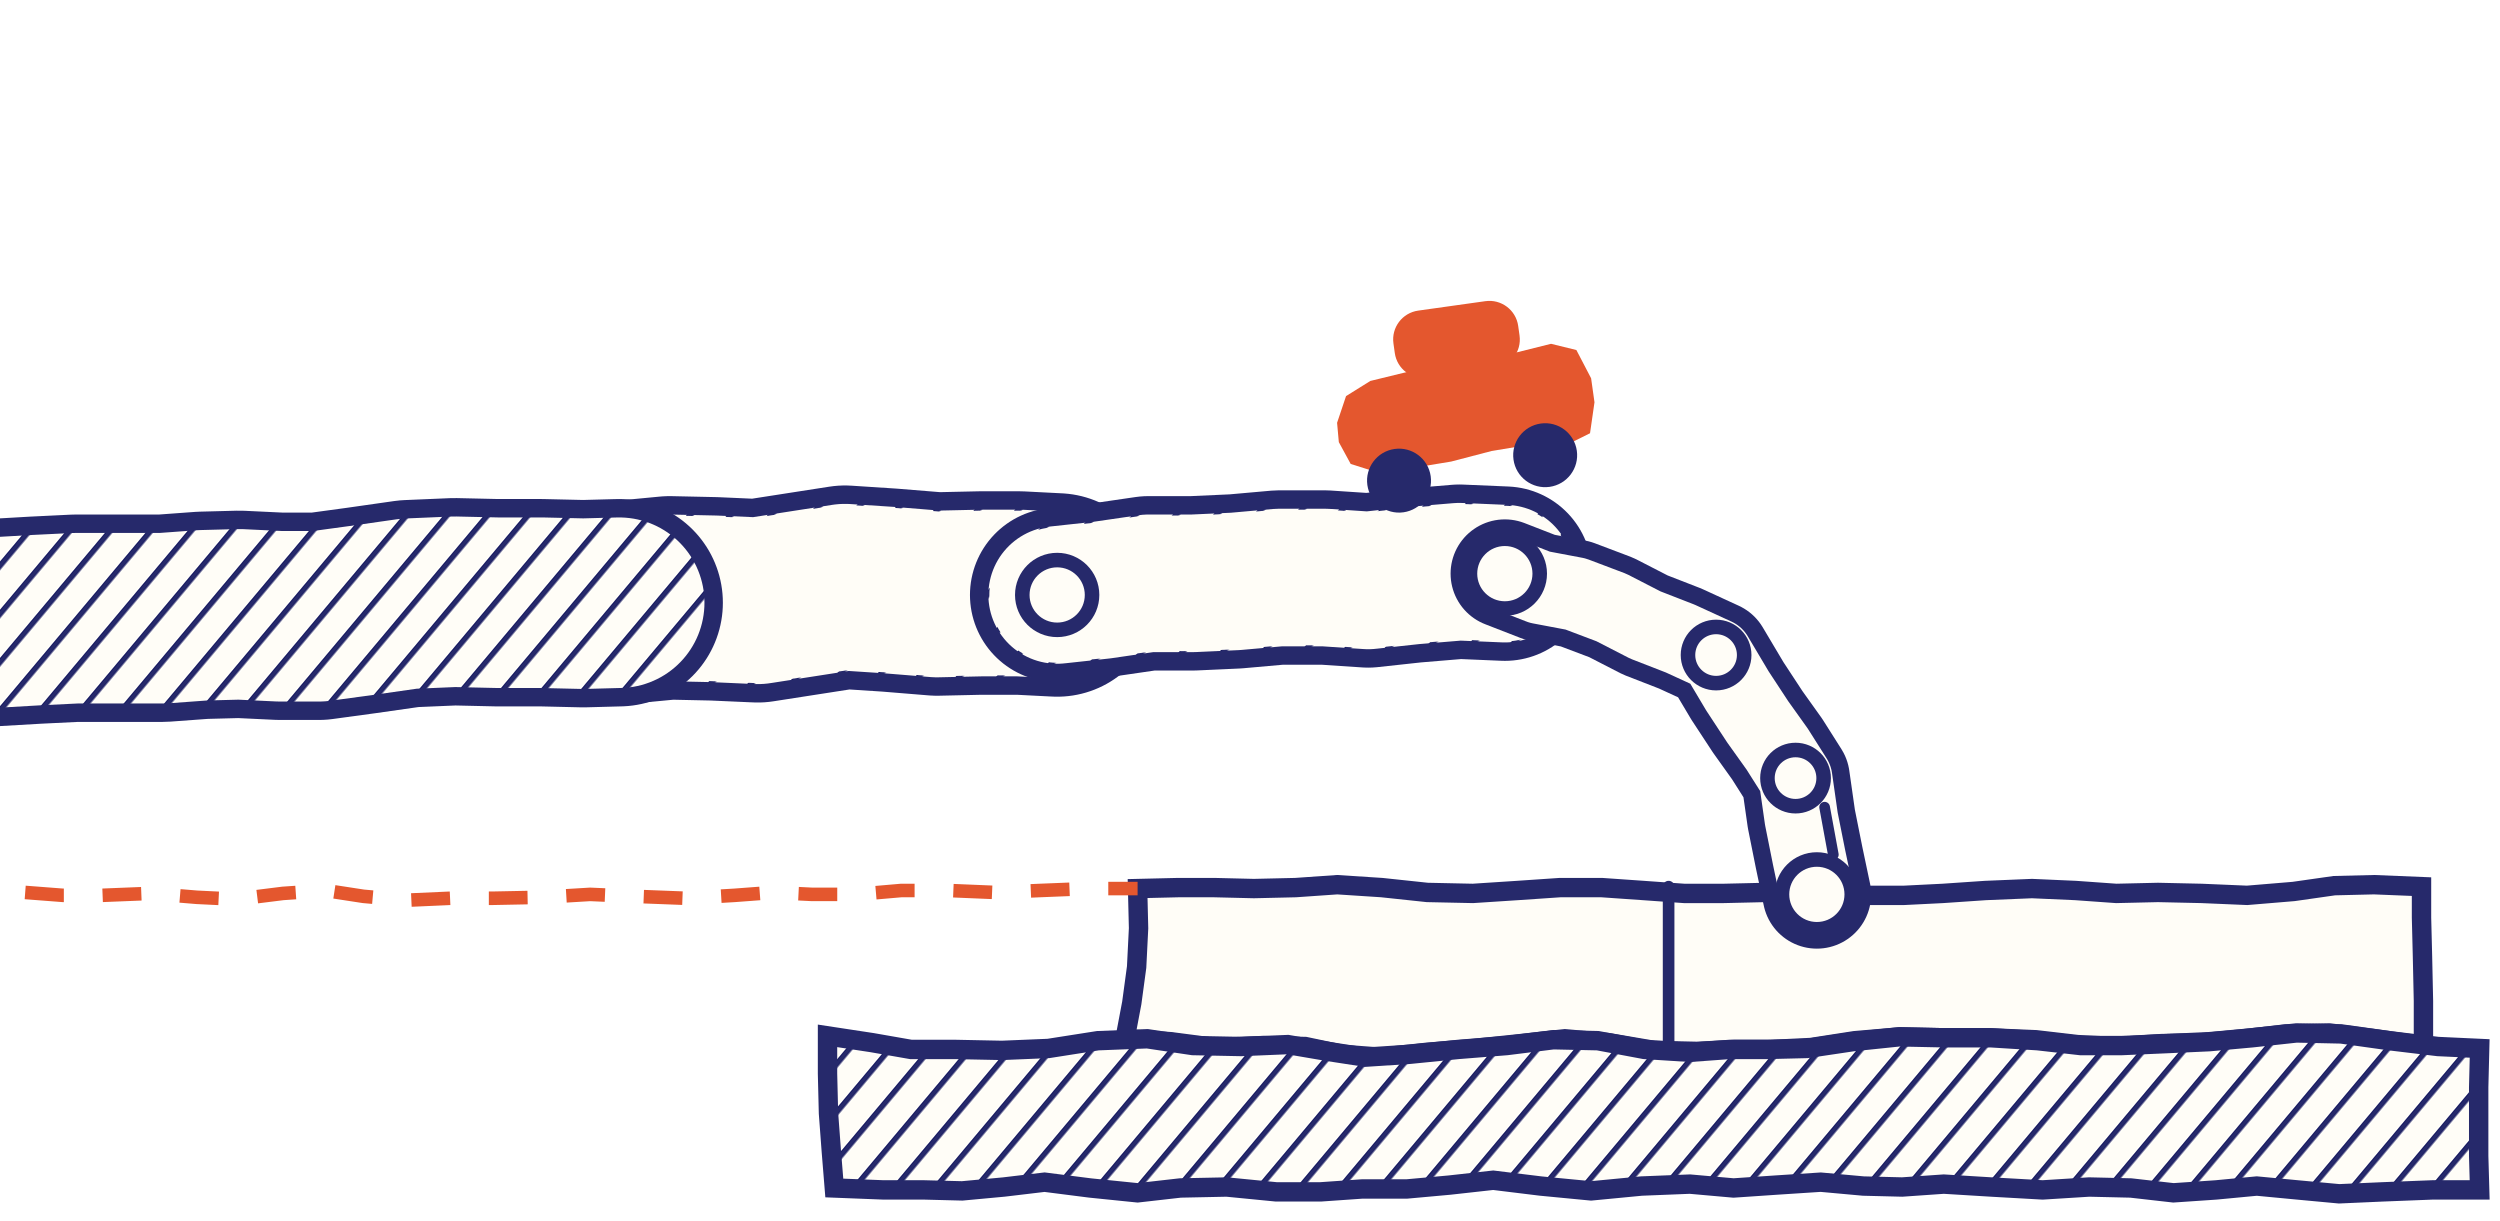
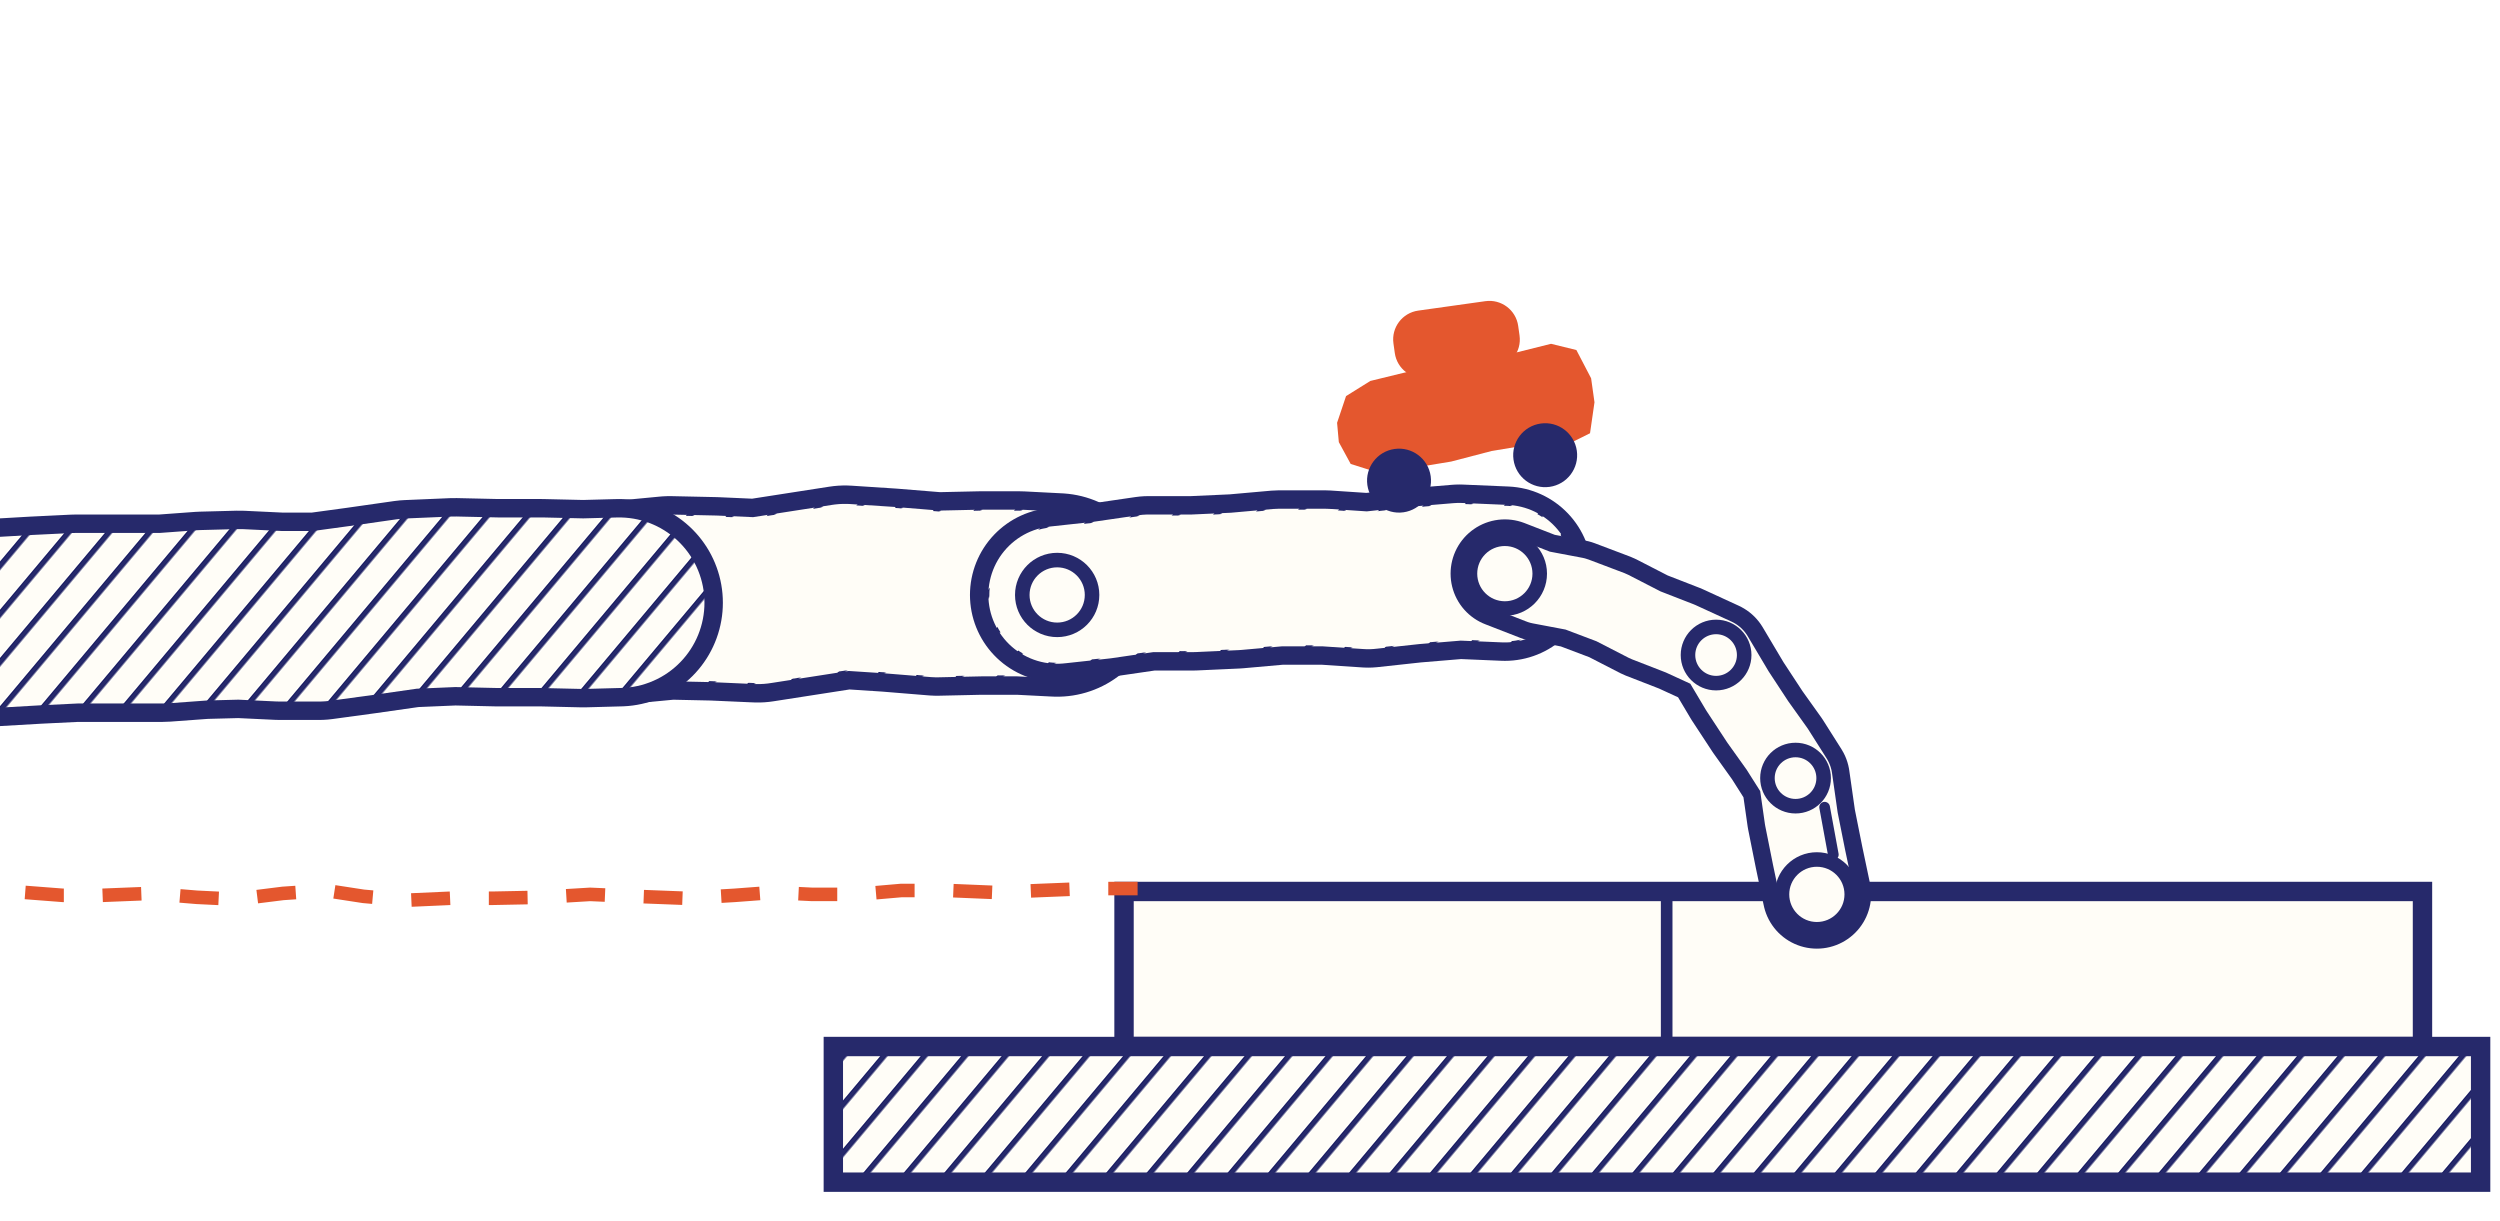
<svg xmlns="http://www.w3.org/2000/svg" viewBox="34 26 258 126" width="516" height="252">
  <defs>
    <pattern id="hpbridge20" width="3.2" height="3.2" patternUnits="userSpaceOnUse" patternTransform="rotate(40)">
      <rect width="3.2" height="3.2" fill="#fffdf7" />
      <line x1="0" y1="0" x2="0" y2="3.2" stroke="#26296b" stroke-width="1.15" />
    </pattern>
  </defs>
-   <path d="M151.4 117.7l4.2-.1 3.7 0 4.1.1 4.3-.1 4.3-.3 4.6.3 4.7.5 4.7.1 4.6-.3 4.4-.3 4.3 0 4.3.3 4.2.3 4.1 0 4.3-.1 4.7.2 5 .1 4.6 0 4-.2 4.4-.3 4.8-.2 4.5.2 4.2.3 4.3-.1 4.5.1 4.7.2 4.8-.4 4.2-.6 4.1-.1 4.9.2 0 3.2 .1 4 .1 4.6 0 4.6-5-.7-4.7-.6-4.5.1-4.4.5-4.2.4-4.3.1-4.5.3-4.1-.2-4.3-.5-4.8-.2-4.6 0-4.6-.1-4.7.4-4.5.7-4.1.2-3.8 0-3.9.2-4.4-.1-4.7-.8-4.5-.4-4.6.5-4.8.5-4.9.4-4.7.5-4-.3-3.8-.8-4.4-.1-4.9.2-4.6-.6-4.7-.3 .7-3.7 .5-3.7 .2-4z" fill="#fffdf7" stroke="#26296b" stroke-width="2" />
-   <g transform="translate(0.2 -0.5)">
-     <line x1="206.0" y1="118.0" x2="206.0" y2="134.0" stroke="#26296b" stroke-width="1.2" stroke-linecap="round" />
-   </g>
-   <path d="M119.4 132.9l4.6.7 4 .7 4.5 0 4.9.1 4.8-.2 5.1-.8 5.1-.2 4.7.7 5 .1 4.8-.2 4.1.7 3.9.6 4.6-.3 5-.5 5-.4 4.8-.6 4.6.1 4.8.9 4.7.3 4.1-.3 3.9 0 4.1-.1 4.7-.7 4.8-.5 4.7.1 4.8 0 4.8.3 4.4.5 4.3 0 4.6-.2 4.4-.2 4.4-.4 4.6-.5 4.6.1 5 .7 5 .6 4.3.2-.1 4 0 3.6 0 3.5 .1 3.5-4.9 0-5.1.2-4.5.2-4.3-.4-4.2-.4-4.2.4-4.4.3-4.4-.5-4.3-.1-4.8.3-5.3-.3-4.9-.3-4.3.3-4-.1-4.4-.4-4.6.3-4.4.3-4.5-.4-5 .2-5.2.5-5.2-.5-4.9-.6-4.5.5-4.4.4-4.6 0-4.3.3-4.6 0-5.1-.5-4.8.1-4.4.5-4.9-.5-4.7-.6-4.2.5-4.3.4-3.9-.1-4.2 0-5.1-.2-.3-3.7-.3-4-.1-4.1z" fill="url(#hpbridge20)" stroke="#26296b" stroke-width="2" />
+   <rect x="150" y="118" width="134" height="16" fill="#fffdf7" stroke="#26296b" stroke-width="2" />
+   <line x1="206.0" y1="118.0" x2="206.0" y2="134.0" stroke="#26296b" stroke-width="1.2" stroke-linecap="round" />
+   <path d="M120,134 L290,134 L290,148 L120,148 Z" fill="url(#hpbridge20)" stroke="#26296b" stroke-width="2" />
  <path d="M36.6 118.1l3.9.3 4 0 5-.2 4.8.4 4.1.2 4.8-.6 4.4-.3 3.9.6 4.5.4 4.5-.2 4.4 0 5-.1 5-.3 4.6.2 5.2.2 5.1-.3 4-.3 4 .2 4.6 0 4.6-.4 4.9 0 4.8.2 4.6-.2 5-.2 5.1 0" stroke="#e4572e" stroke-width="1.4" stroke-dasharray="4 4" fill="none" />
  <path d="M22.7 91l4.3-.2 5.3-.4 5.2-.3 4.3-.2 4.4 0 4.8 0 4.1-.3 4-.1 4.2.2 4.1-.1 4.5-.7 5.1-.7 4.7 0 4.5 0 4.7.1 4.2.1 3.8-.3 4.2-.4 4.6.1 4.5.2 4.5-.7 4.5-.7 4.6.3 4.9.4 4.5-.1 4 0 3.9.2" fill="none" stroke="#26296b" stroke-width="21.0" stroke-linecap="round" stroke-linejoin="round" />
  <path d="M22.7 91l4.3-.2 5.3-.4 5.2-.3 4.3-.2 4.4 0 4.8 0 4.1-.3 4-.1 4.2.2 4.1-.1 4.5-.7 5.1-.7 4.7 0 4.5 0 4.7.1 4.2.1 3.8-.3 4.2-.4 4.6.1 4.5.2 4.5-.7 4.5-.7 4.6.3 4.9.4 4.5-.1 4 0 3.9.2" fill="none" stroke="url(#hpbridge20)" stroke-width="17.2" stroke-linecap="round" stroke-linejoin="round" />
  <path d="M22.7 91l4.3-.2 5.3-.4 5.2-.3 4.3-.2 4.4 0 4.8 0 4.1-.3 4-.1 4.2.2 4.1-.1 4.5-.7 5.1-.7 4.7 0 4.5 0 4.7.1 4.2.1 3.8-.3 4.2-.4 4.6.1 4.5.2 4.5-.7 4.5-.7 4.6.3 4.9.4 4.5-.1 4 0 3.9.2" fill="none" stroke="#fffdf7" stroke-width="17" stroke-linecap="round" stroke-linejoin="round" />
  <path d="M18.9 90.9l4.1-.1 4.3-.2 5.2-.3 5.2-.3 4.1-.2 4.3 0 4.7 0 4.1-.3 3.8-.1 4.2.2 4 0 4.4-.6 4.9-.7 4.7-.2 4.4.1 4.6 0 4.3.1 3.7-.1" fill="none" stroke="#26296b" stroke-width="21.4" stroke-linecap="round" stroke-linejoin="round" />
  <path d="M18.9 90.9l4.1-.1 4.3-.2 5.2-.3 5.2-.3 4.1-.2 4.3 0 4.7 0 4.1-.3 3.8-.1 4.2.2 4 0 4.4-.6 4.9-.7 4.7-.2 4.4.1 4.6 0 4.3.1 3.7-.1" fill="none" stroke="url(#hpbridge20)" stroke-width="17.6" stroke-linecap="round" stroke-linejoin="round" />
  <path d="M143.1 87.4l4.6-.5 4.8-.7 4.6 0 4.4-.2 4.5-.4 4.7 0 4.5.3 4.6-.5 4.8-.4 4.7.2" fill="none" stroke="#26296b" stroke-width="18.0" stroke-linecap="round" stroke-linejoin="round" />
  <path d="M143.1 87.4l4.6-.5 4.8-.7 4.6 0 4.4-.2 4.5-.4 4.7 0 4.5.3 4.6-.5 4.8-.4 4.7.2" fill="none" stroke="url(#hpbridge20)" stroke-width="14.2" stroke-linecap="round" stroke-linejoin="round" />
  <path d="M143.1 87.4l4.6-.5 4.8-.7 4.6 0 4.4-.2 4.5-.4 4.7 0 4.5.3 4.6-.5 4.8-.4 4.7.2" fill="none" stroke="#fffdf7" stroke-width="14" stroke-linecap="round" stroke-linejoin="round" />
  <path d="M189.3 85.2l3.6 1.4 3.7.7 3.7 1.4 3.5 1.8 3.6 1.4 3.7 1.7 2.2 3.7 2.1 3.2 2 2.8 1.9 3 .6 4.2 .8 4 .8 3.8" fill="none" stroke="#26296b" stroke-width="11.2" stroke-linecap="round" stroke-linejoin="round" />
  <path d="M189.3 85.2l3.6 1.4 3.7.7 3.7 1.4 3.5 1.8 3.6 1.4 3.7 1.7 2.2 3.7 2.1 3.2 2 2.8 1.9 3 .6 4.2 .8 4 .8 3.8" fill="none" stroke="url(#hpbridge20)" stroke-width="7.4" stroke-linecap="round" stroke-linejoin="round" />
  <path d="M189.3 85.2l3.6 1.4 3.7.7 3.7 1.4 3.5 1.8 3.6 1.4 3.7 1.7 2.2 3.7 2.1 3.2 2 2.8 1.9 3 .6 4.2 .8 4 .8 3.8" fill="none" stroke="#fffdf7" stroke-width="7.6" stroke-linecap="round" stroke-linejoin="round" />
  <g transform="translate(-0.5 0.6)">
    <line x1="222.8" y1="108.7" x2="223.7" y2="113.6" stroke="#26296b" stroke-width="1.1" stroke-linecap="round" />
  </g>
  <g transform="translate(185.4 73.1) rotate(-8)">
    <path d="M-8.8 -9.1l4-.4 3.9-.1 3.7 0 3.6-.3 3.8-.4 2.5 1 1.1 3.1 0 2.5-.9 3.1-2.4.8-3.8-.5-4.1.1-4.3.5-4.2.1-3.8-.2-2.3-1.1-.9-2.4 .1-2 1.3-2.6z" fill="#e4572e" />
    <g transform="translate(1.1 -0.6)">
      <rect x="-7" y="-15" width="13" height="7" rx="3" fill="#e4572e" />
    </g>
    <g transform="translate(-0.3 0.5)">
      <circle cx="-7" cy="1" r="3.3" fill="#26296b" />
    </g>
    <g transform="translate(1 0)">
      <circle cx="7" cy="1" r="3.3" fill="#26296b" />
    </g>
  </g>
  <g transform="translate(-0.2 -0.3)">
    <circle cx="211.3" cy="93.9" r="2.9" fill="#fffdf7" stroke="#26296b" stroke-width="1.5" />
  </g>
  <g transform="translate(-0.6 0.1)">
    <circle cx="219.9" cy="106.2" r="2.9" fill="#fffdf7" stroke="#26296b" stroke-width="1.5" />
  </g>
  <g transform="translate(-0.4 0.9)">
    <circle cx="143.5" cy="86.5" r="3.6" fill="#fffdf7" stroke="#26296b" stroke-width="1.5" />
  </g>
  <g transform="translate(-0.1 1.1)">
    <circle cx="189.4" cy="84.1" r="3.6" fill="#fffdf7" stroke="#26296b" stroke-width="1.5" />
  </g>
  <g transform="translate(-0.5 0.3)">
    <circle cx="222.0" cy="118.0" r="3.6" fill="#fffdf7" stroke="#26296b" stroke-width="1.5" />
  </g>
</svg>
